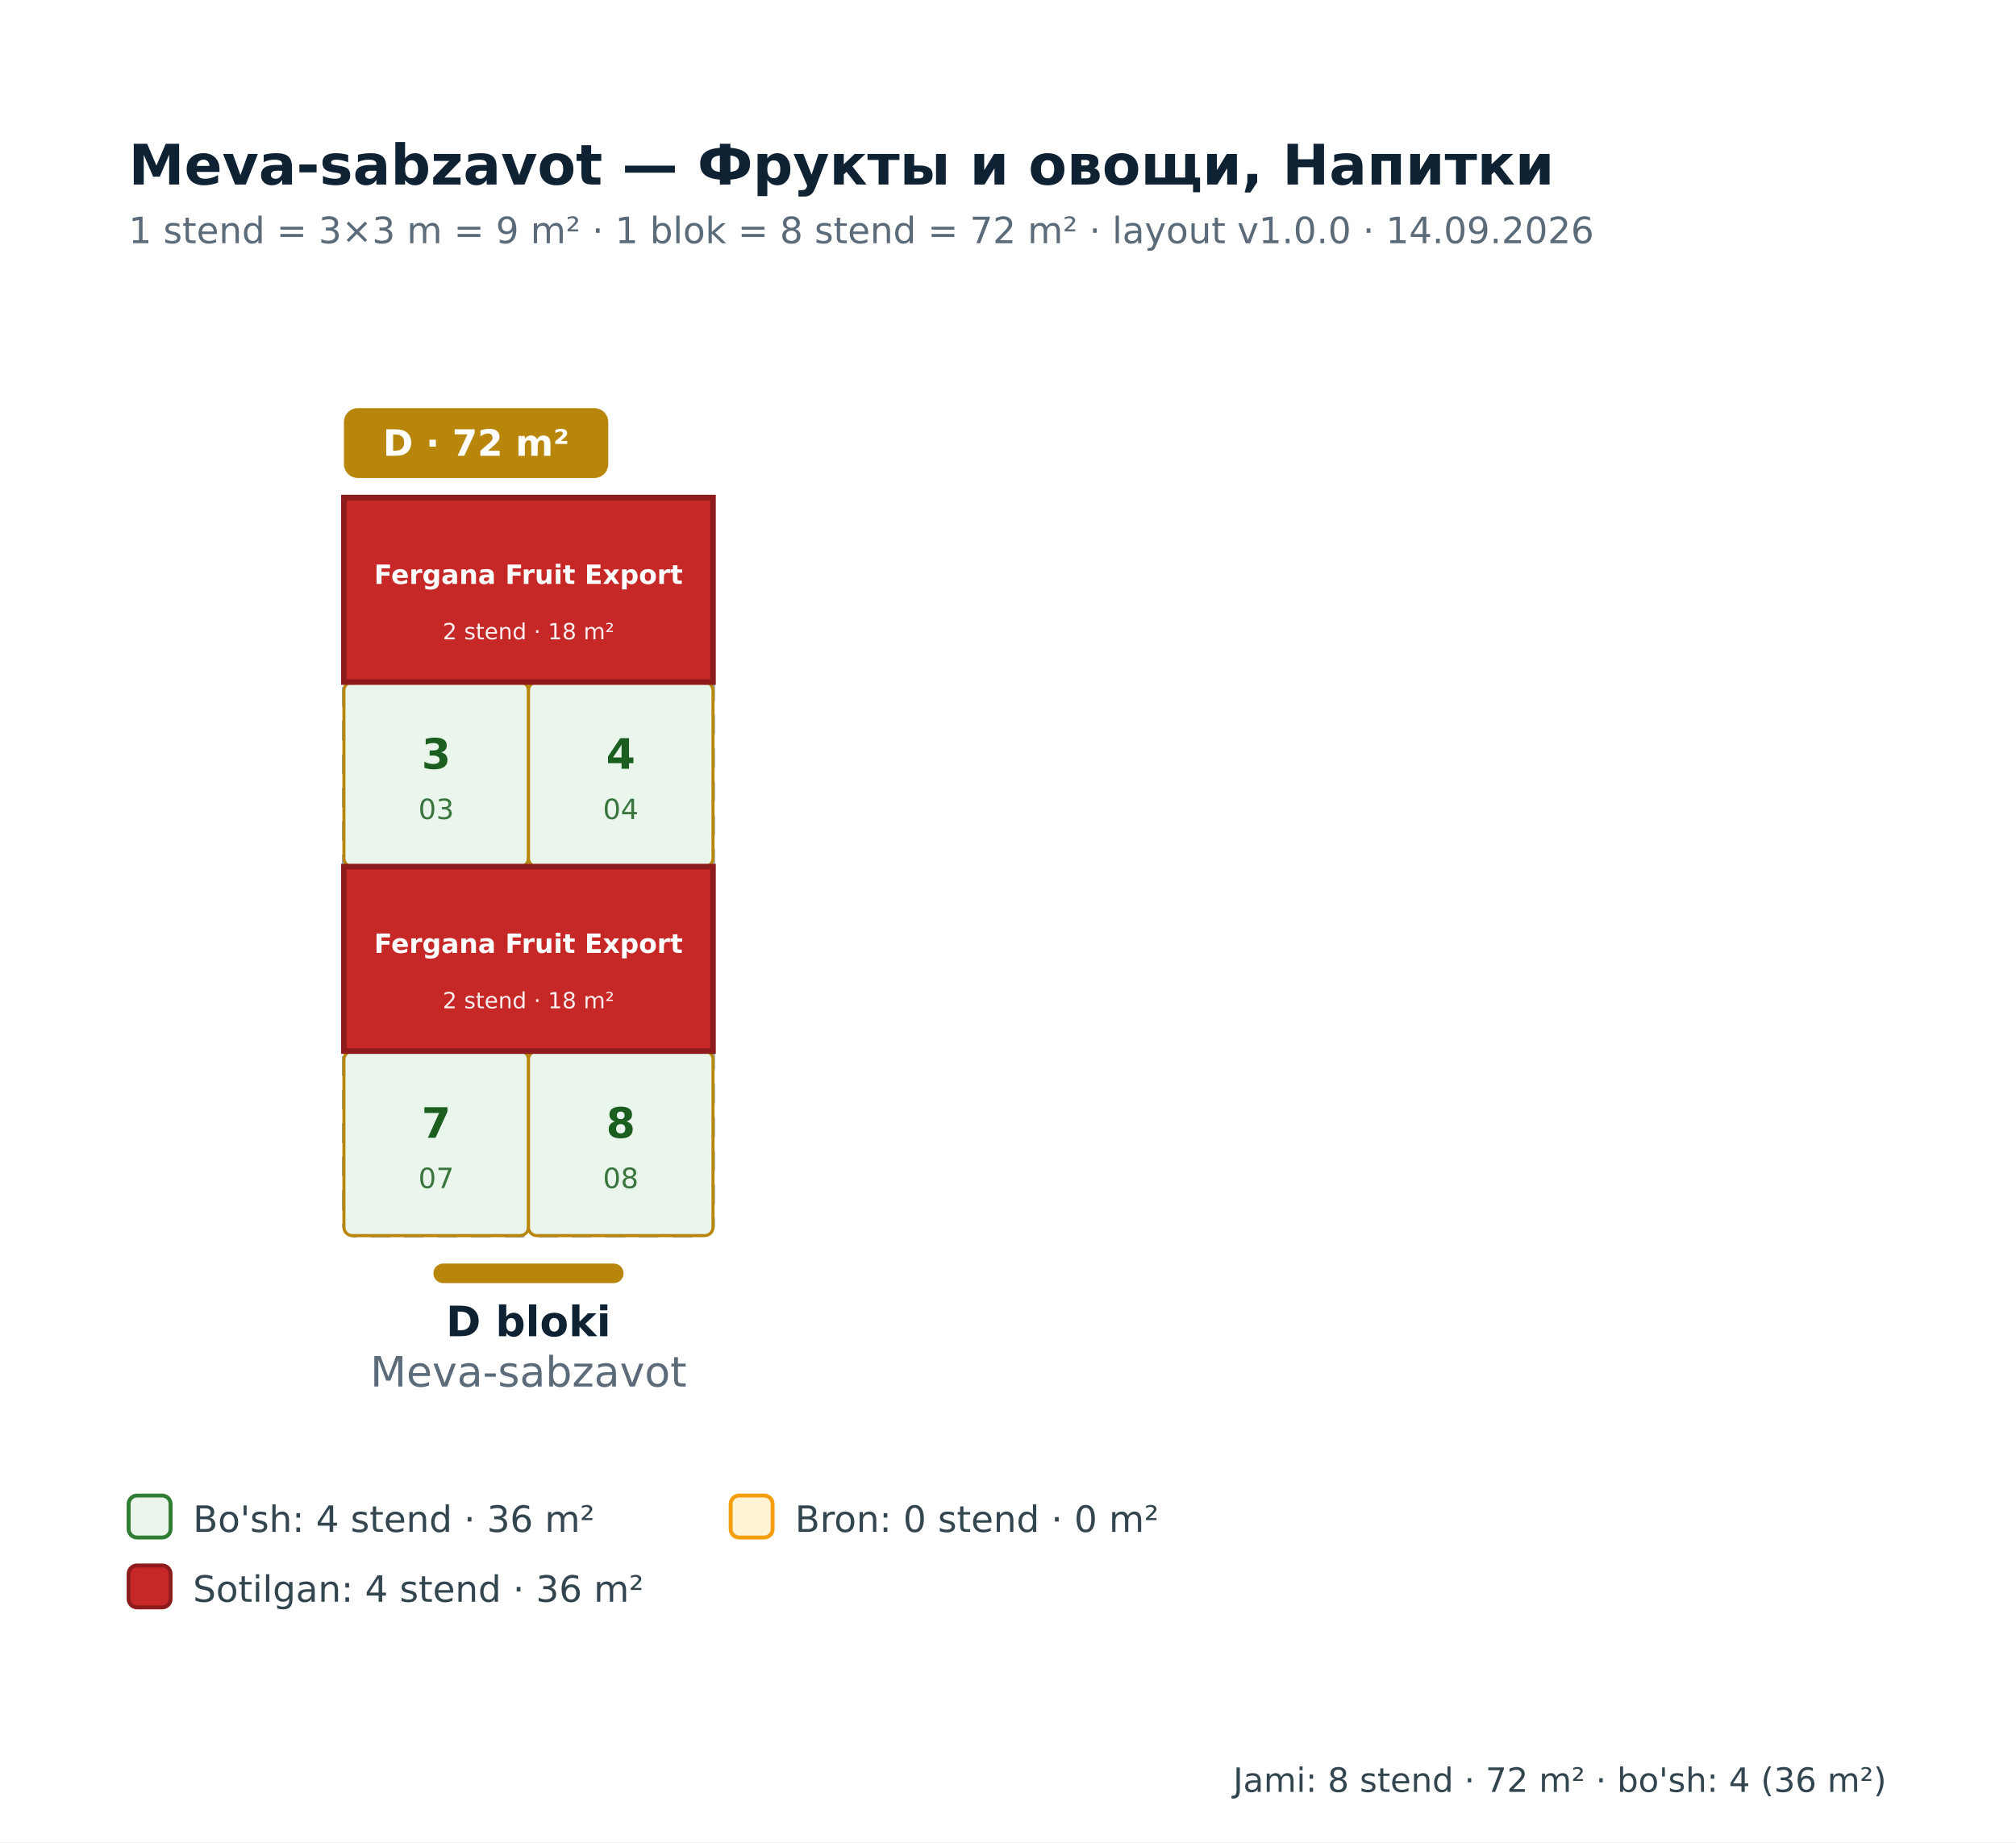
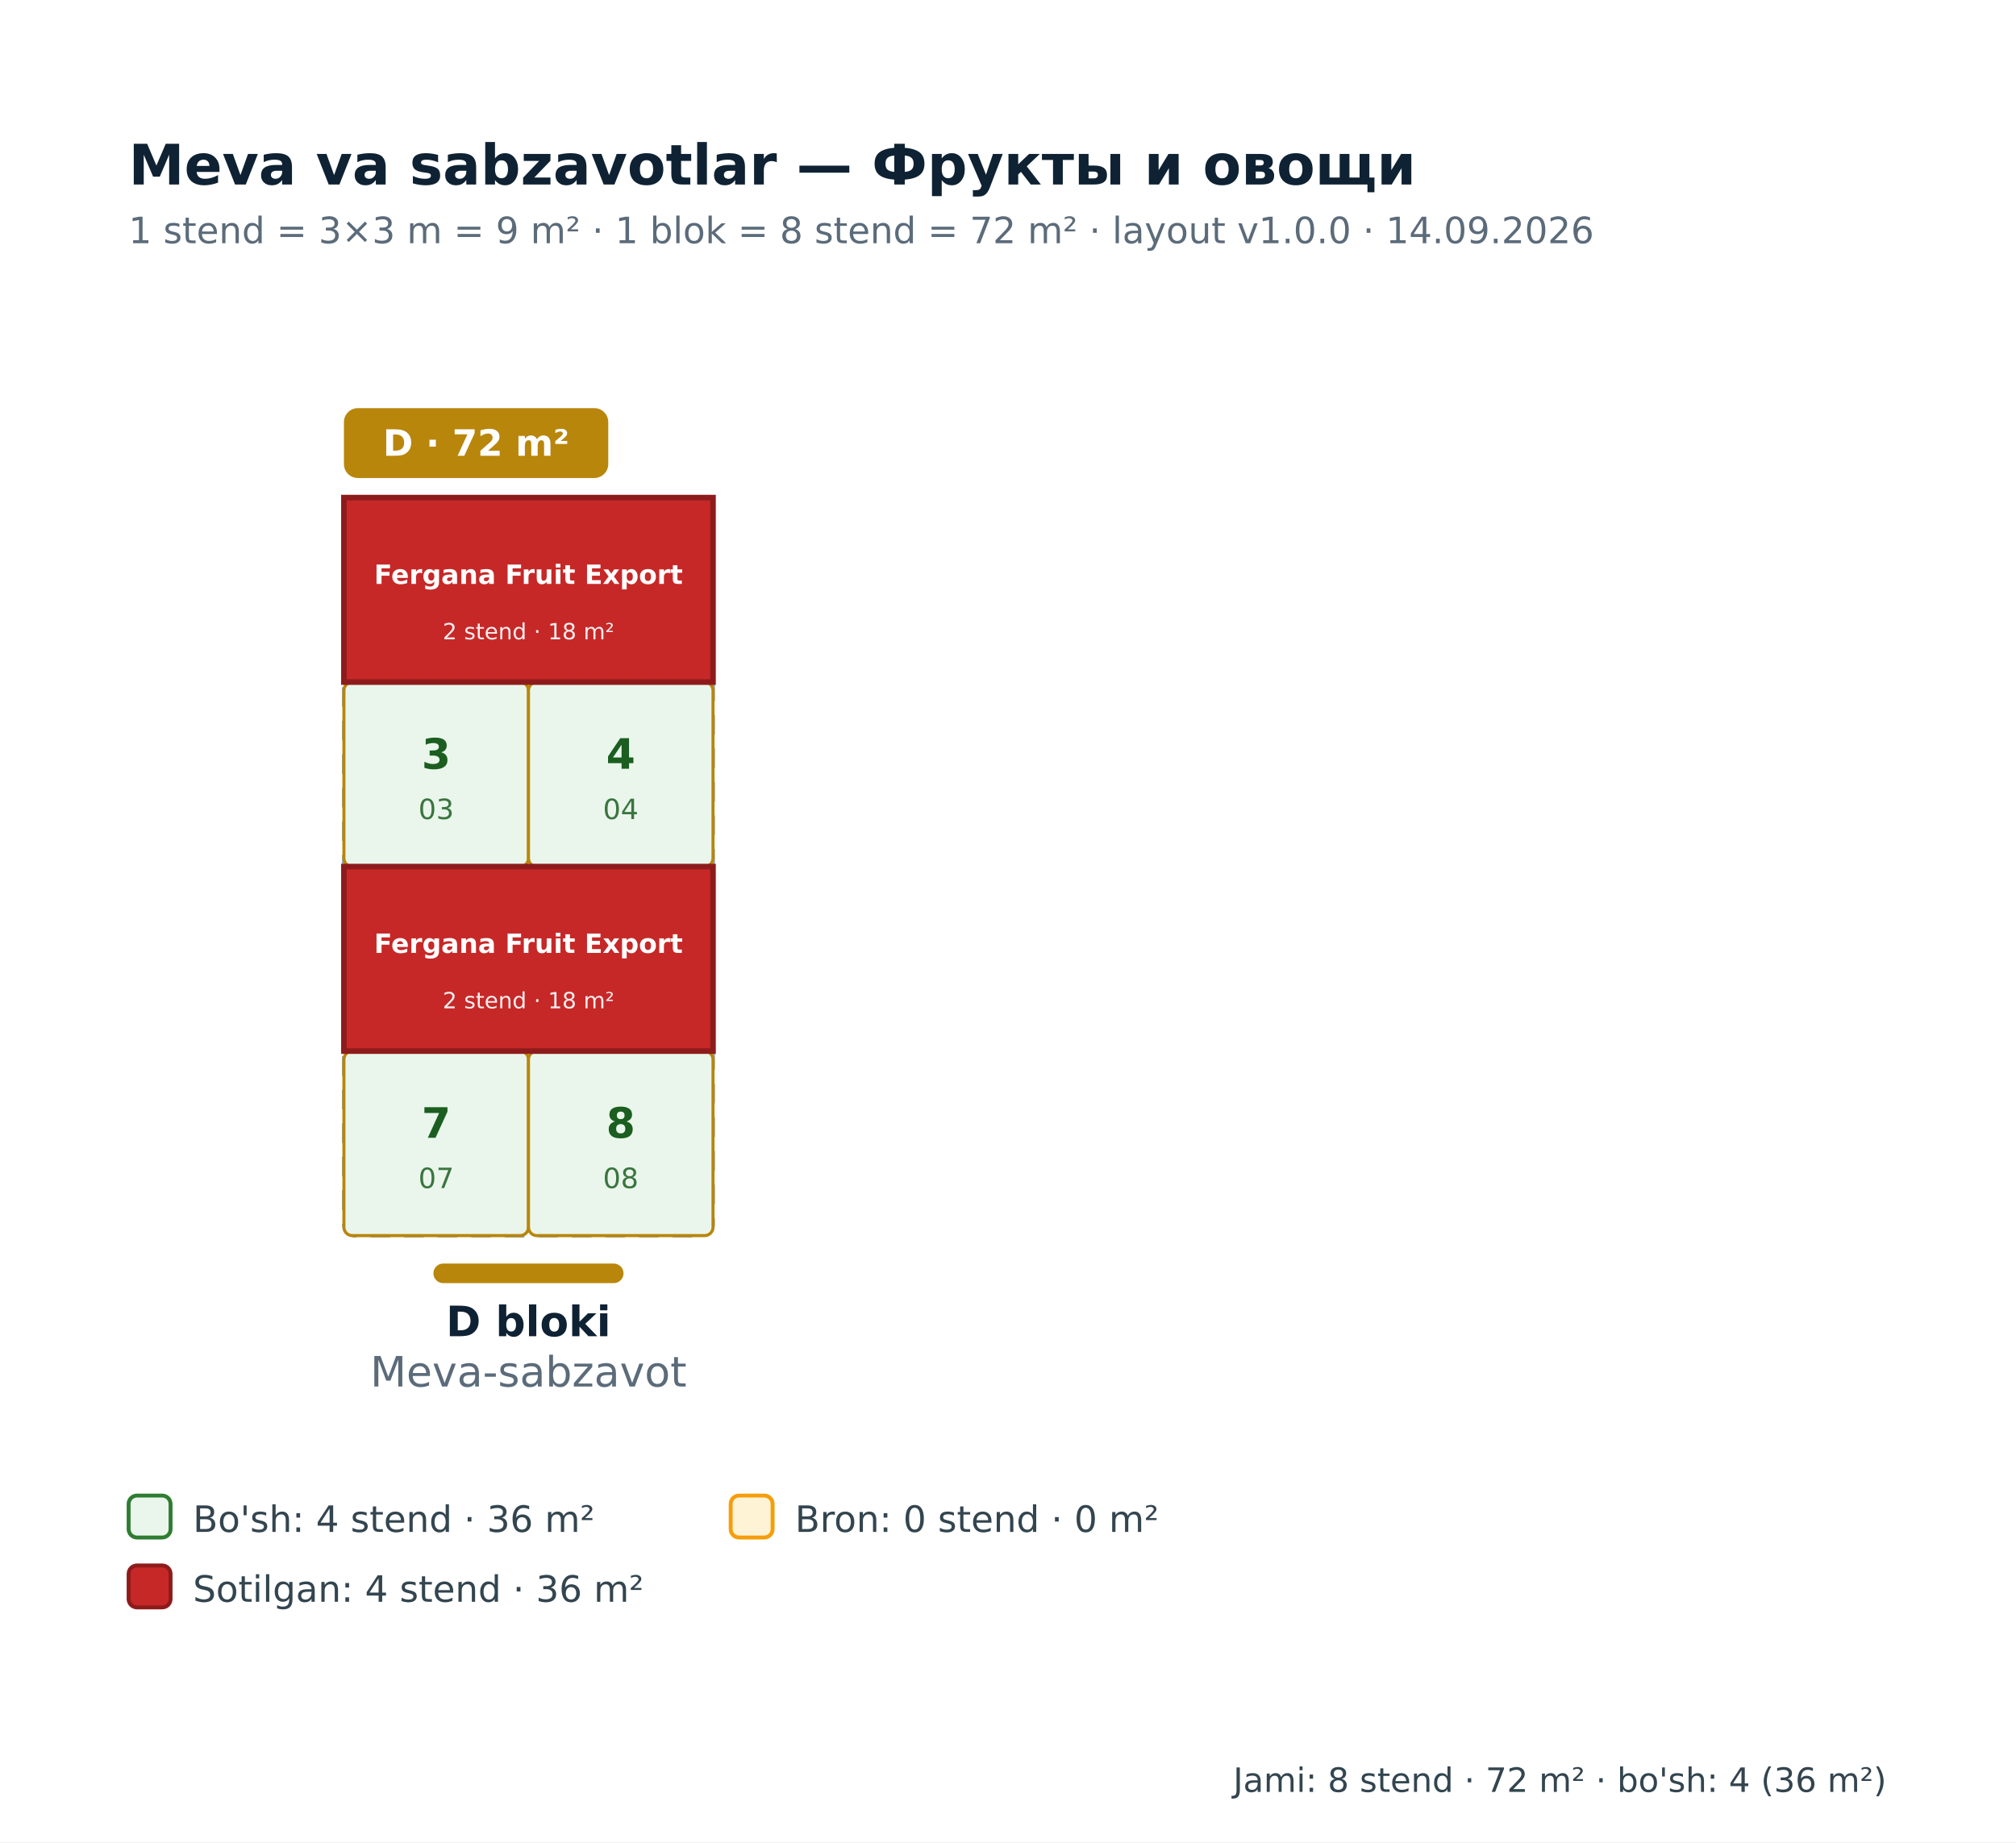
<svg xmlns="http://www.w3.org/2000/svg" width="721" height="659" viewBox="0 0 721 659" font-family="DejaVu Sans, Helvetica, Arial, sans-serif">
  <rect width="721" height="659" fill="#ffffff" />
-   <text x="46" y="66" font-size="20" font-weight="bold" fill="#0f2233">Meva-sabzavot — Фрукты и овощи, Напитки</text>
+   <text x="46" y="66" font-size="20" font-weight="bold" fill="#0f2233">Meva va sabzavotlar — Фрукты и овощи</text>
  <text x="46" y="87" font-size="13" fill="#5b6b7a">1 stend = 3×3 m = 9 m² · 1 blok = 8 stend = 72 m² · layout v1.0.0 · 14.09.2026</text>
  <rect x="123.00" y="178.00" width="132.00" height="264.00" fill="none" stroke="#90a4b5" stroke-width="1.4" stroke-dasharray="7 5" rx="4" />
  <rect x="123.00" y="146.00" width="94.54" height="25" rx="5" fill="#B8860B" />
  <text x="170.27" y="163.05" font-size="13" font-weight="bold" fill="#ffffff" text-anchor="middle">D · 72 m²</text>
  <rect x="123.00" y="244.00" width="66.00" height="66.00" rx="3" fill="#eaf6ec" stroke="#B8860B" stroke-width="1.1" />
  <text x="156.00" y="275.00" font-size="15.00" font-weight="bold" fill="#1b5e20" text-anchor="middle">3</text>
  <text x="156.00" y="293.00" font-size="10" fill="#1b5e20" text-anchor="middle" opacity="0.85">03</text>
  <rect x="189.00" y="244.00" width="66.00" height="66.00" rx="3" fill="#eaf6ec" stroke="#B8860B" stroke-width="1.1" />
  <text x="222.00" y="275.00" font-size="15.00" font-weight="bold" fill="#1b5e20" text-anchor="middle">4</text>
  <text x="222.00" y="293.00" font-size="10" fill="#1b5e20" text-anchor="middle" opacity="0.85">04</text>
  <rect x="123.00" y="376.00" width="66.00" height="66.00" rx="3" fill="#eaf6ec" stroke="#B8860B" stroke-width="1.1" />
  <text x="156.00" y="407.00" font-size="15.00" font-weight="bold" fill="#1b5e20" text-anchor="middle">7</text>
  <text x="156.00" y="425.00" font-size="10" fill="#1b5e20" text-anchor="middle" opacity="0.85">07</text>
  <rect x="189.00" y="376.00" width="66.00" height="66.00" rx="3" fill="#eaf6ec" stroke="#B8860B" stroke-width="1.1" />
  <text x="222.00" y="407.00" font-size="15.00" font-weight="bold" fill="#1b5e20" text-anchor="middle">8</text>
  <text x="222.00" y="425.00" font-size="10" fill="#1b5e20" text-anchor="middle" opacity="0.85">08</text>
  <rect x="155.00" y="452.00" width="68" height="7" rx="3.5" fill="#B8860B" />
  <text x="189.00" y="478.00" font-size="15.00" font-weight="bold" fill="#0f2233" text-anchor="middle">D bloki</text>
  <text x="189.00" y="496.00" font-size="15.00" fill="#5b6b7a" text-anchor="middle">Meva-sabzavot</text>
  <path d="M123 178L189 178L255 178L255 244L189 244L123 244Z" fill="#c62828" stroke="#8e1b1b" stroke-width="2" />
  <text x="189.00" y="208.87" font-size="9.49" font-weight="bold" fill="#ffffff" text-anchor="middle">Fergana Fruit Export</text>
  <text x="189.00" y="228.70" font-size="8.00" fill="#ffffff" text-anchor="middle" opacity="0.92">2 stend · 18 m²</text>
  <path d="M123 310L189 310L255 310L255 376L189 376L123 376Z" fill="#c62828" stroke="#8e1b1b" stroke-width="2" />
  <text x="189.00" y="340.87" font-size="9.49" font-weight="bold" fill="#ffffff" text-anchor="middle">Fergana Fruit Export</text>
  <text x="189.00" y="360.70" font-size="8.00" fill="#ffffff" text-anchor="middle" opacity="0.92">2 stend · 18 m²</text>
  <rect x="46.00" y="535.00" width="15" height="15" rx="3" fill="#eaf6ec" stroke="#2e7d32" stroke-width="1.4" />
  <text x="69.00" y="548.00" font-size="13" fill="#33454f">Bo'sh: 4 stend · 36 m²</text>
  <rect x="261.32" y="535.00" width="15" height="15" rx="3" fill="#fff3d6" stroke="#f59e0b" stroke-width="1.4" />
  <text x="284.32" y="548.00" font-size="13" fill="#33454f">Bron: 0 stend · 0 m²</text>
  <rect x="46.00" y="560.00" width="15" height="15" rx="3" fill="#c62828" stroke="#8e1b1b" stroke-width="1.4" />
  <text x="69.00" y="573.00" font-size="13" fill="#33454f">Sotilgan: 4 stend · 36 m²</text>
  <text x="674.68" y="641" font-size="12" fill="#33454f" text-anchor="end">Jami: 8 stend · 72 m² · bo'sh: 4 (36 m²)</text>
</svg>
